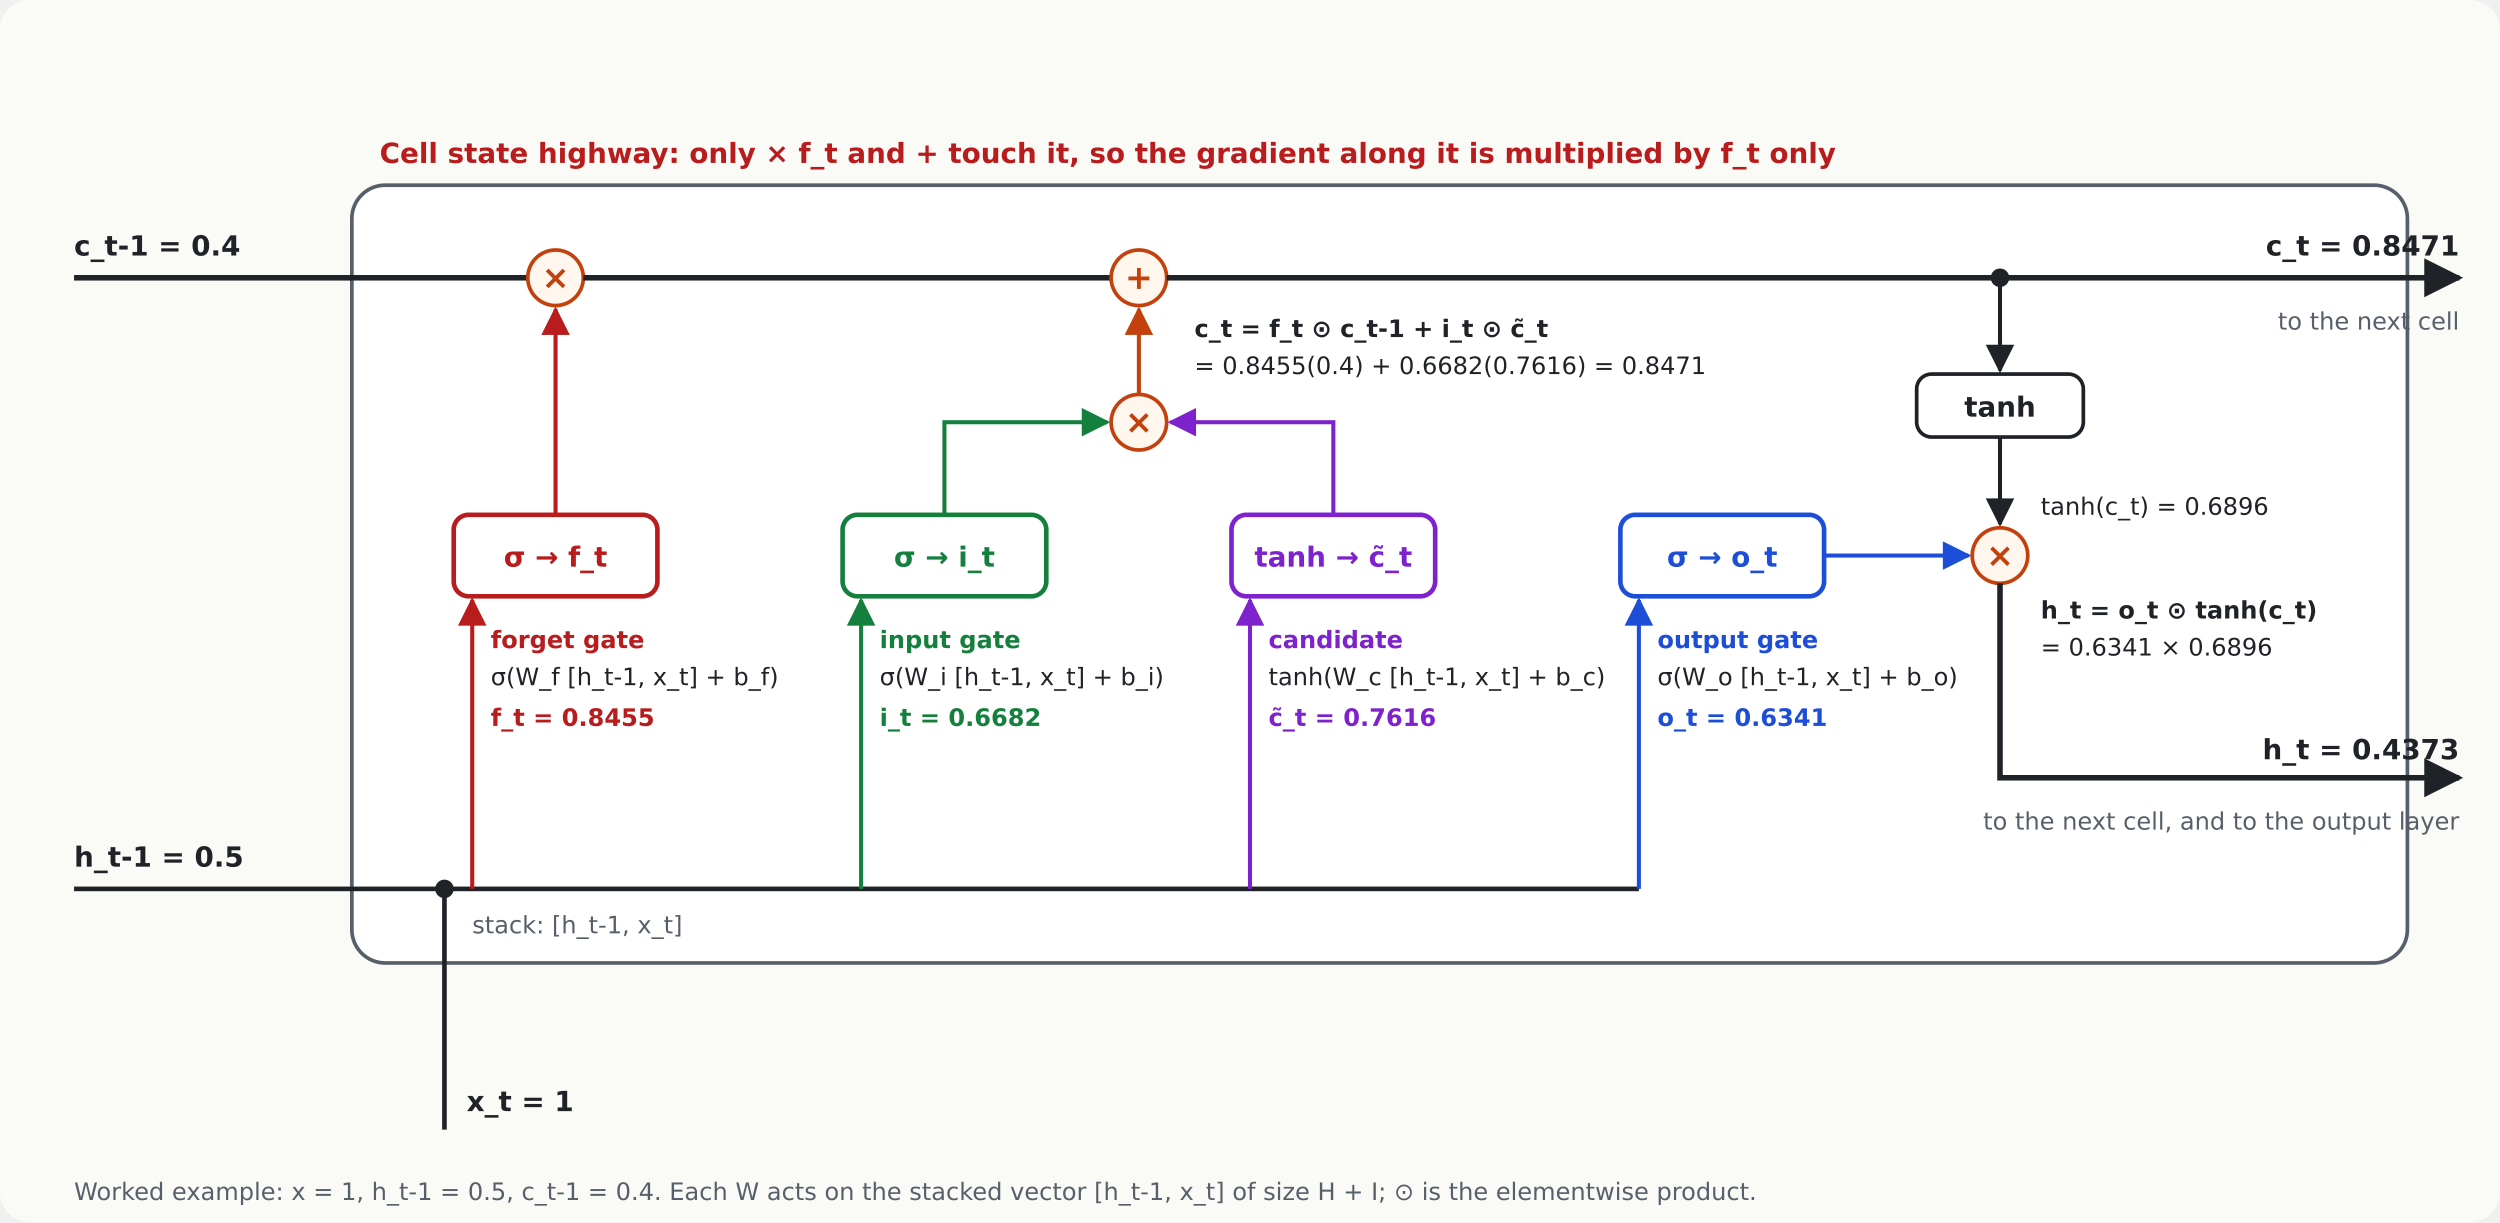
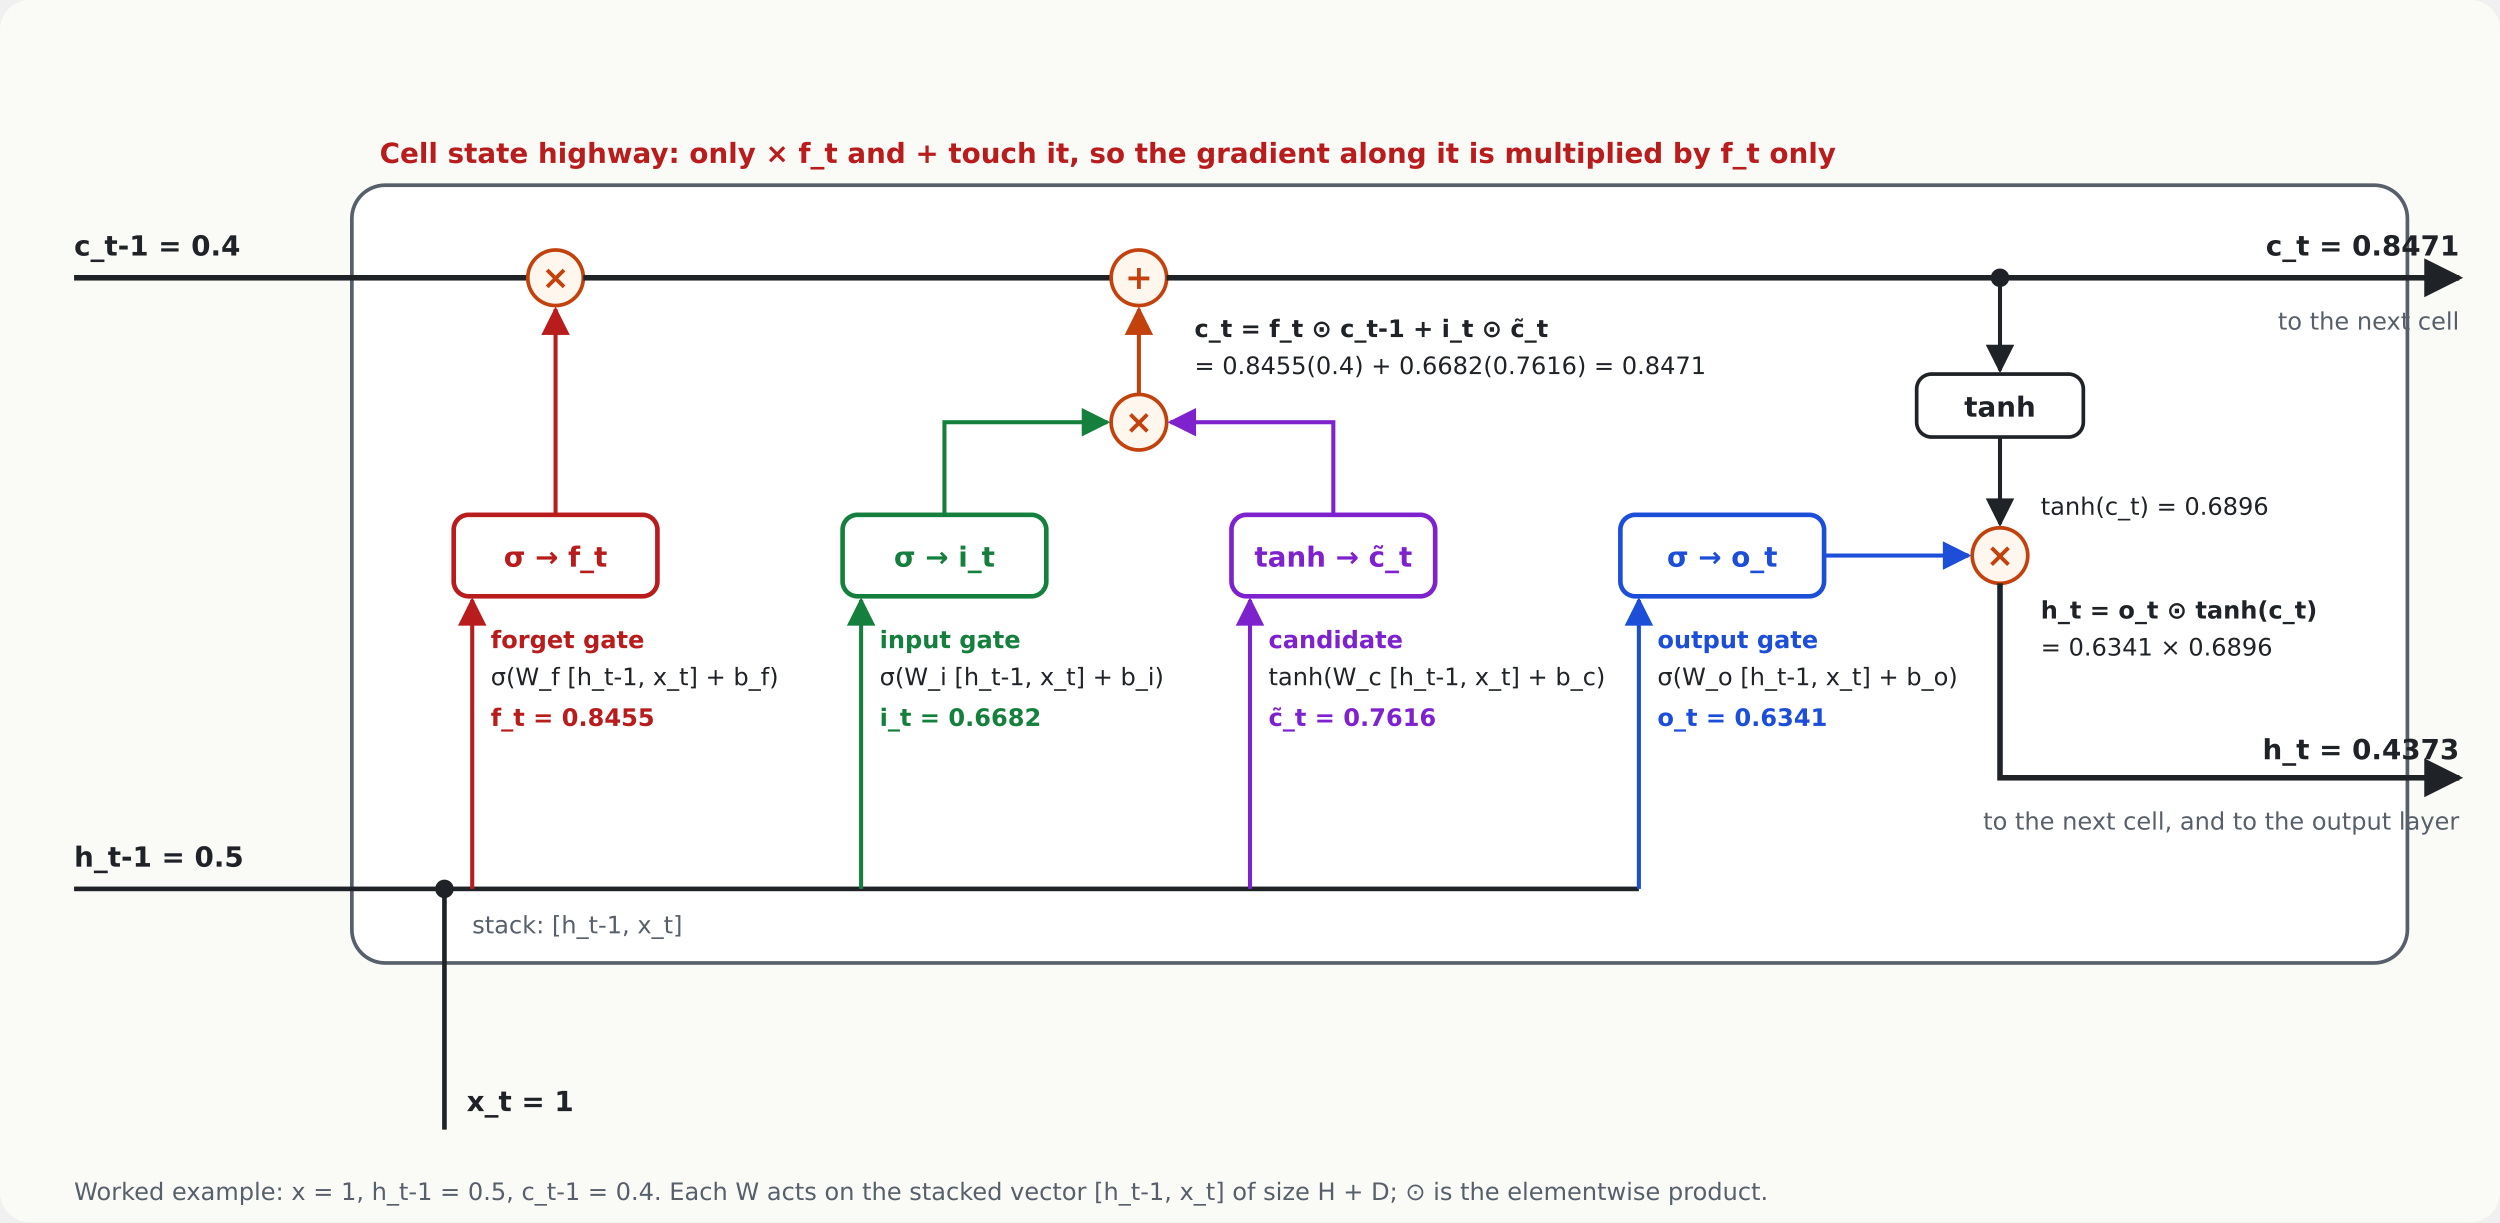
<svg xmlns="http://www.w3.org/2000/svg" viewBox="0 0 1350 660" width="1350" height="660" role="img" aria-labelledby="t d">
  <defs>
    <style>
text{font-family:'DejaVu Sans',Arial,Helvetica,sans-serif;fill:#1f2328;font-size:15px}
.s{font-size:13px}.l{font-size:17px}.m{fill:#57606a}.bl{fill:#1d4ed8}.rd{fill:#b91c1c}
.gr{fill:#15803d}.or{fill:#c2410c}.pu{fill:#7e22ce}.bo{font-weight:bold}
.lab{paint-order:stroke;stroke:#fafaf7;stroke-width:6px;stroke-linejoin:round}
.mono{font-family:'DejaVu Sans Mono',Consolas,monospace}
</style>
    <marker id="a1f2328" viewBox="0 0 10 10" refX="9" refY="5" markerWidth="7" markerHeight="7" orient="auto-start-reverse">
      <path d="M0,0 L10,5 L0,10 z" fill="#1f2328" />
    </marker>
    <marker id="a57606a" viewBox="0 0 10 10" refX="9" refY="5" markerWidth="7" markerHeight="7" orient="auto-start-reverse">
      <path d="M0,0 L10,5 L0,10 z" fill="#57606a" />
    </marker>
    <marker id="a1d4ed8" viewBox="0 0 10 10" refX="9" refY="5" markerWidth="7" markerHeight="7" orient="auto-start-reverse">
      <path d="M0,0 L10,5 L0,10 z" fill="#1d4ed8" />
    </marker>
    <marker id="ab91c1c" viewBox="0 0 10 10" refX="9" refY="5" markerWidth="7" markerHeight="7" orient="auto-start-reverse">
      <path d="M0,0 L10,5 L0,10 z" fill="#b91c1c" />
    </marker>
    <marker id="a15803d" viewBox="0 0 10 10" refX="9" refY="5" markerWidth="7" markerHeight="7" orient="auto-start-reverse">
      <path d="M0,0 L10,5 L0,10 z" fill="#15803d" />
    </marker>
    <marker id="ac2410c" viewBox="0 0 10 10" refX="9" refY="5" markerWidth="7" markerHeight="7" orient="auto-start-reverse">
      <path d="M0,0 L10,5 L0,10 z" fill="#c2410c" />
    </marker>
    <marker id="a7e22ce" viewBox="0 0 10 10" refX="9" refY="5" markerWidth="7" markerHeight="7" orient="auto-start-reverse">
      <path d="M0,0 L10,5 L0,10 z" fill="#7e22ce" />
    </marker>
  </defs>
  <rect x="0" y="0" width="1350" height="660" rx="16" fill="#fafaf7" />
  <rect x="190" y="100" width="1110" height="420" rx="18" fill="#ffffff" stroke="#57606a" stroke-width="2" />
  <text x="205.0" y="88.0" class="bo rd" text-anchor="start">Cell state highway: only × f_t and + touch it, so the gradient along it is multiplied by f_t only</text>
  <line x1="40.0" y1="150.0" x2="285.0" y2="150.0" stroke="#1f2328" stroke-width="3" />
  <text x="40.0" y="138.0" class="bo" text-anchor="start">c_t-1 = 0.4</text>
  <circle cx="300" cy="150" r="15" fill="#fff7ed" stroke="#c2410c" stroke-width="2" />
  <text x="300.0" y="156.0" class="bo or" text-anchor="middle" style="font-size:18px">×</text>
  <line x1="315.0" y1="150.0" x2="600.0" y2="150.0" stroke="#1f2328" stroke-width="3" />
  <circle cx="615" cy="150" r="15" fill="#fff7ed" stroke="#c2410c" stroke-width="2" />
  <text x="615.0" y="156.0" class="bo or" text-anchor="middle" style="font-size:18px">+</text>
  <line x1="630.0" y1="150.0" x2="1328.0" y2="150.0" stroke="#1f2328" stroke-width="3" marker-end="url(#a1f2328)" />
  <text x="1328.0" y="138.0" class="bo" text-anchor="end">c_t = 0.8471</text>
  <text x="645.0" y="182.0" class="s bo" text-anchor="start">c_t = f_t ⊙ c_t-1 + i_t ⊙ c̃_t</text>
  <text x="645.0" y="202.0" class="s" text-anchor="start">= 0.8455(0.4) + 0.6682(0.7616) = 0.8471</text>
  <line x1="40.0" y1="480.0" x2="885.0" y2="480.0" stroke="#1f2328" stroke-width="2.5" />
  <text x="40.0" y="468.0" class="bo" text-anchor="start">h_t-1 = 0.5</text>
  <line x1="240.0" y1="610.0" x2="240.0" y2="482.0" stroke="#1f2328" stroke-width="2.5" />
  <circle cx="240" cy="480" r="4" fill="#1f2328" stroke="#1f2328" stroke-width="2" />
  <text x="252.0" y="600.0" class="bo" text-anchor="start">x_t = 1</text>
  <text x="255.0" y="504.0" class="s m" text-anchor="start">stack: [h_t-1, x_t]</text>
  <line x1="255.0" y1="480.0" x2="255.0" y2="324.0" stroke="#b91c1c" stroke-width="2.2" marker-end="url(#ab91c1c)" />
  <rect x="245" y="278" width="110" height="44" rx="8" fill="#ffffff" stroke="#b91c1c" stroke-width="2.5" />
  <text x="300.0" y="306.0" class="bo rd" text-anchor="middle">σ  → f_t</text>
  <text x="265.0" y="350.0" class="s bo rd" text-anchor="start">forget gate</text>
  <text x="265.0" y="370.0" class="s" text-anchor="start">σ(W_f [h_t-1, x_t] + b_f)</text>
  <text x="265.0" y="392.0" class="s bo rd" text-anchor="start">f_t = 0.8455</text>
  <line x1="465.0" y1="480.0" x2="465.0" y2="324.0" stroke="#15803d" stroke-width="2.2" marker-end="url(#a15803d)" />
  <rect x="455" y="278" width="110" height="44" rx="8" fill="#ffffff" stroke="#15803d" stroke-width="2.5" />
  <text x="510.0" y="306.0" class="bo gr" text-anchor="middle">σ  → i_t</text>
  <text x="475.0" y="350.0" class="s bo gr" text-anchor="start">input gate</text>
  <text x="475.0" y="370.0" class="s" text-anchor="start">σ(W_i [h_t-1, x_t] + b_i)</text>
  <text x="475.0" y="392.0" class="s bo gr" text-anchor="start">i_t = 0.6682</text>
  <line x1="675.0" y1="480.0" x2="675.0" y2="324.0" stroke="#7e22ce" stroke-width="2.2" marker-end="url(#a7e22ce)" />
  <rect x="665" y="278" width="110" height="44" rx="8" fill="#ffffff" stroke="#7e22ce" stroke-width="2.5" />
  <text x="720.0" y="306.0" class="bo pu" text-anchor="middle">tanh  → c̃_t</text>
  <text x="685.0" y="350.0" class="s bo pu" text-anchor="start">candidate</text>
  <text x="685.0" y="370.0" class="s" text-anchor="start">tanh(W_c [h_t-1, x_t] + b_c)</text>
  <text x="685.0" y="392.0" class="s bo pu" text-anchor="start">c̃_t = 0.7616</text>
  <line x1="885.0" y1="480.0" x2="885.0" y2="324.0" stroke="#1d4ed8" stroke-width="2.2" marker-end="url(#a1d4ed8)" />
  <rect x="875" y="278" width="110" height="44" rx="8" fill="#ffffff" stroke="#1d4ed8" stroke-width="2.5" />
  <text x="930.0" y="306.0" class="bo bl" text-anchor="middle">σ  → o_t</text>
  <text x="895.0" y="350.0" class="s bo bl" text-anchor="start">output gate</text>
  <text x="895.0" y="370.0" class="s" text-anchor="start">σ(W_o [h_t-1, x_t] + b_o)</text>
  <text x="895.0" y="392.0" class="s bo bl" text-anchor="start">o_t = 0.6341</text>
  <line x1="300.0" y1="278.0" x2="300.0" y2="167.0" stroke="#b91c1c" stroke-width="2.2" marker-end="url(#ab91c1c)" />
  <circle cx="615" cy="228" r="15" fill="#fff7ed" stroke="#c2410c" stroke-width="2" />
  <text x="615.0" y="234.0" class="bo or" text-anchor="middle" style="font-size:18px">×</text>
  <path d="M510,278 L510,228 L598,228" stroke="#15803d" stroke-width="2.2" fill="none" marker-end="url(#a15803d)" />
  <path d="M720,278 L720,228 L632,228" stroke="#7e22ce" stroke-width="2.2" fill="none" marker-end="url(#a7e22ce)" />
  <line x1="615.0" y1="213.0" x2="615.0" y2="167.0" stroke="#c2410c" stroke-width="2.2" marker-end="url(#ac2410c)" />
  <circle cx="1080" cy="150" r="4" fill="#1f2328" stroke="#1f2328" stroke-width="2" />
  <line x1="1080.0" y1="150.0" x2="1080.0" y2="200.0" stroke="#1f2328" stroke-width="2.2" marker-end="url(#a1f2328)" />
  <rect x="1035" y="202" width="90" height="34" rx="8" fill="#ffffff" stroke="#1f2328" stroke-width="2" />
  <text x="1080.0" y="225.0" class="bo" text-anchor="middle">tanh</text>
  <line x1="1080.0" y1="236.0" x2="1080.0" y2="283.0" stroke="#1f2328" stroke-width="2.2" marker-end="url(#a1f2328)" />
  <circle cx="1080" cy="300" r="15" fill="#fff7ed" stroke="#c2410c" stroke-width="2" />
  <text x="1080.0" y="306.0" class="bo or" text-anchor="middle" style="font-size:18px">×</text>
  <line x1="985.0" y1="300.0" x2="1063.0" y2="300.0" stroke="#1d4ed8" stroke-width="2.2" marker-end="url(#a1d4ed8)" />
  <path d="M1080,315 L1080,420 L1328,420" stroke="#1f2328" stroke-width="3" fill="none" marker-end="url(#a1f2328)" />
  <text x="1328.0" y="410.0" class="bo" text-anchor="end">h_t = 0.4373</text>
  <text x="1102.0" y="278.0" class="s" text-anchor="start">tanh(c_t) = 0.6896</text>
  <text x="1102.0" y="334.0" class="s bo" text-anchor="start">h_t = o_t ⊙ tanh(c_t)</text>
  <text x="1102.0" y="354.0" class="s" text-anchor="start">= 0.6341 × 0.6896</text>
  <text x="1328.0" y="448.0" class="s m" text-anchor="end">to the next cell, and to the output layer</text>
  <text x="1328.0" y="178.0" class="s m" text-anchor="end">to the next cell</text>
-   <text x="40.0" y="648.0" class="s m" text-anchor="start">Worked example: x = 1, h_t-1 = 0.5, c_t-1 = 0.4. Each W acts on the stacked vector [h_t-1, x_t] of size H + I; ⊙ is the elementwise product.</text>
+   <text x="40.0" y="648.0" class="s m" text-anchor="start">Worked example: x = 1, h_t-1 = 0.5, c_t-1 = 0.4. Each W acts on the stacked vector [h_t-1, x_t] of size H + D; ⊙ is the elementwise product.</text>
</svg>
